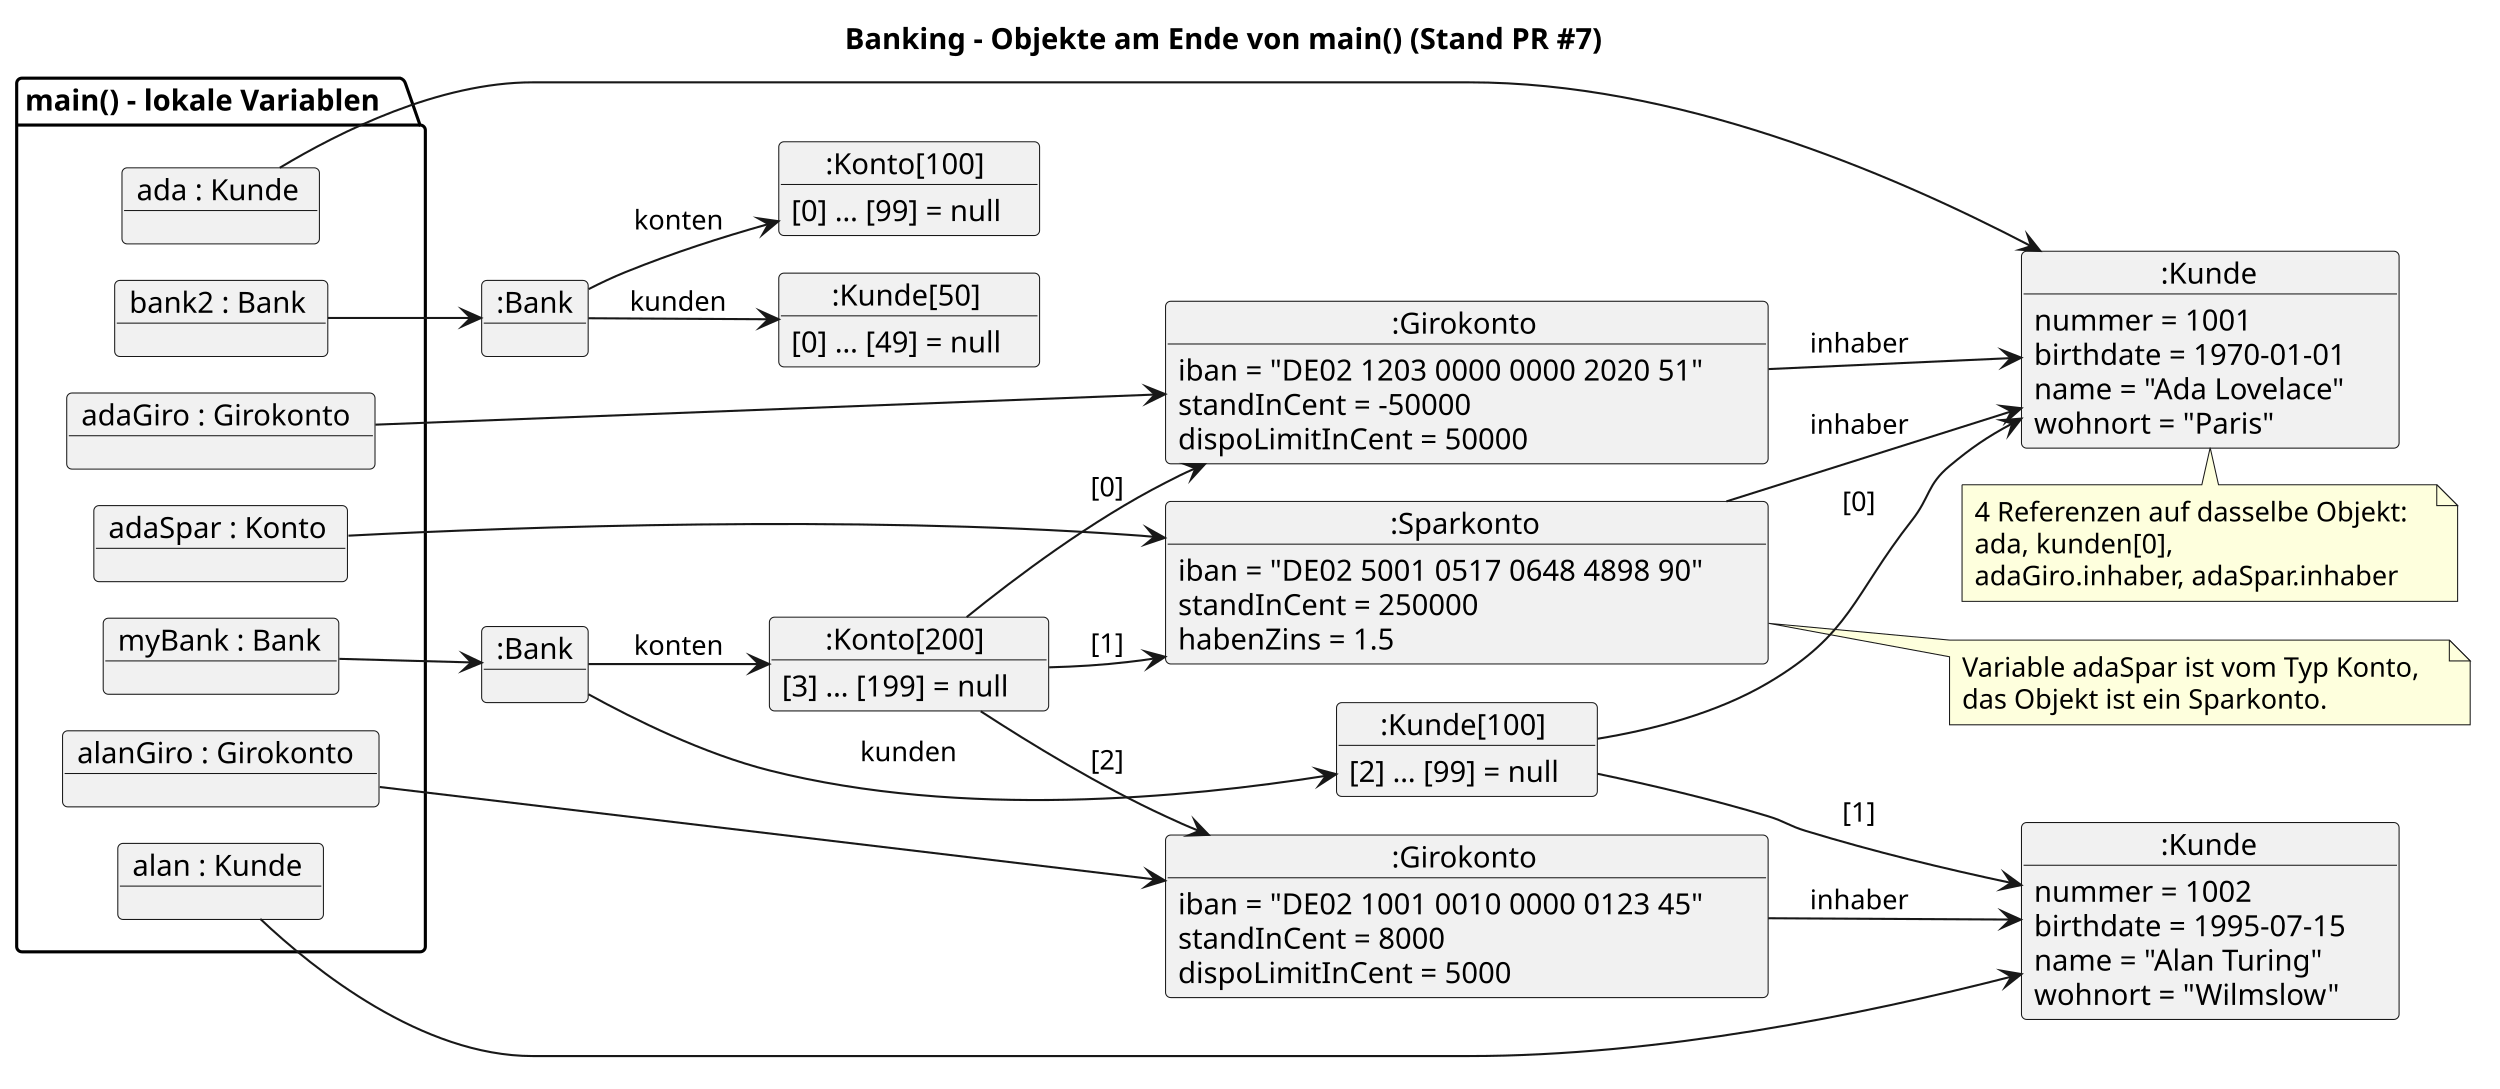
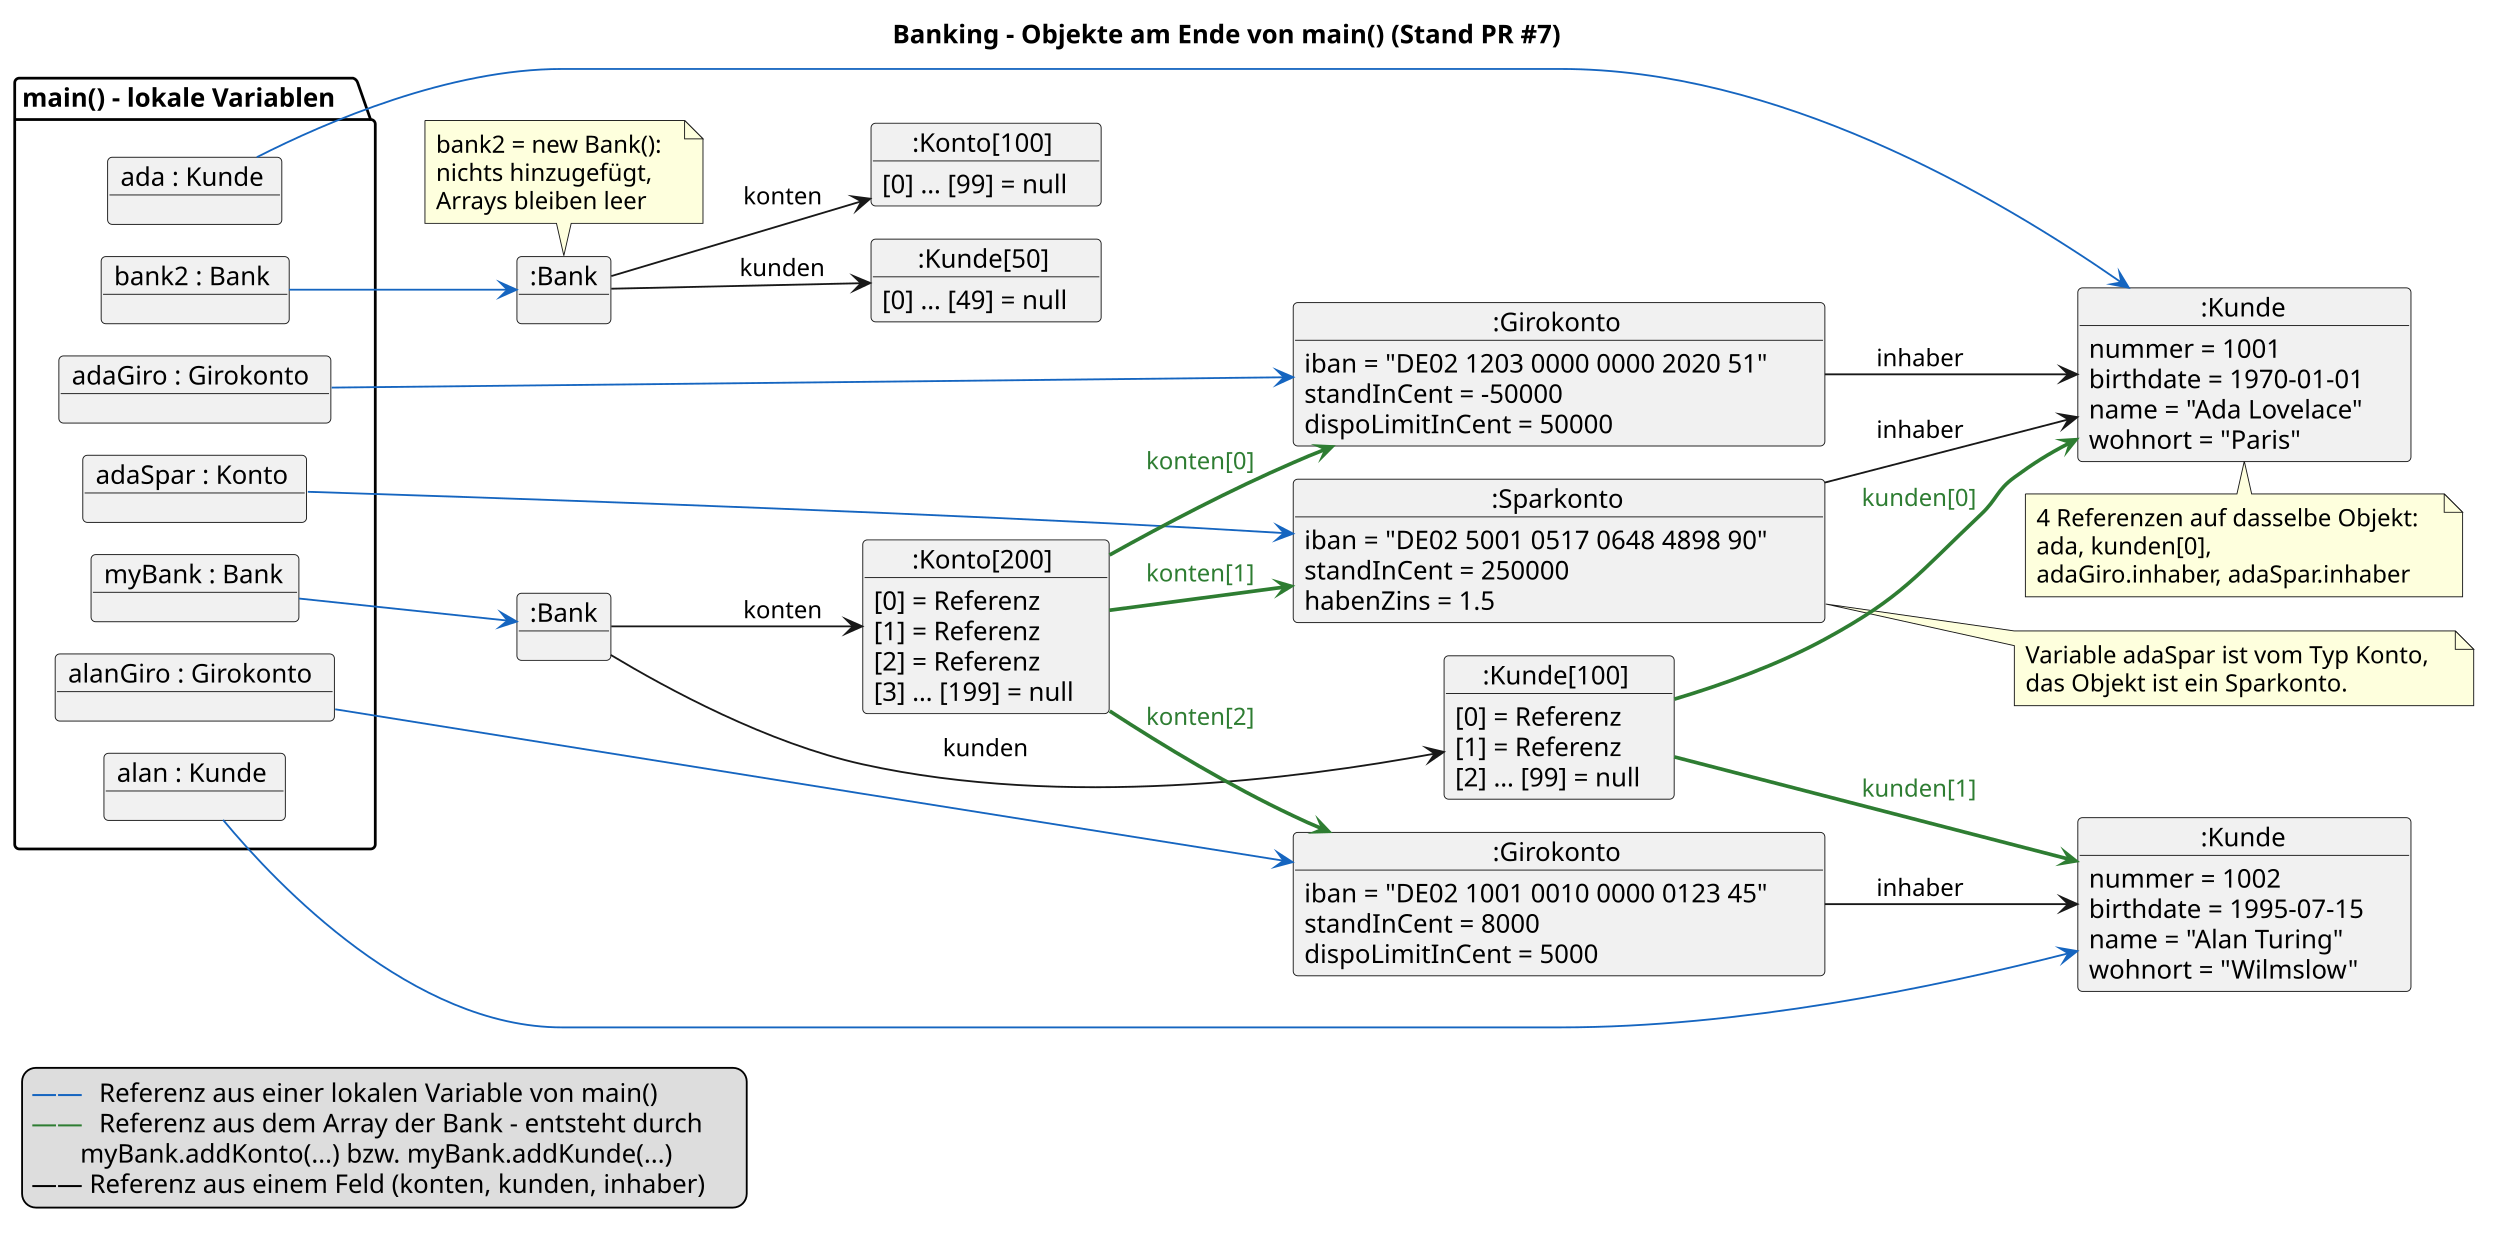
- <svg xmlns="http://www.w3.org/2000/svg" version="1.1" data-diagram-type="CLASS" style="width:1199px;height:522px;background:#FFFFFF;" width="1199px" height="522px" viewBox="0 0 1199 522" zoomAndPan="magnify" preserveAspectRatio="none" contentStyleType="text/css">
+ <svg xmlns="http://www.w3.org/2000/svg" version="1.1" data-diagram-type="CLASS" style="width:1359px;height:675px;background:#FFFFFF;" width="1359px" height="675px" viewBox="0 0 1359 675" zoomAndPan="magnify" preserveAspectRatio="none" contentStyleType="text/css">
  <defs />
  <g font-family="sans-serif" lengthAdjust="spacing">
    <g class="title" data-source-line="1">
-       <text x="405.158" y="23.535" fill="#000" font-size="14" textLength="381.685" font-weight="700">Banking - Objekte am Ende von main() (Stand PR #7)</text>
+       <text x="485.158" y="23.535" fill="#000" font-size="14" textLength="381.685" font-weight="700">Banking - Objekte am Ende von main() (Stand PR #7)</text>
    </g>
    <g class="cluster" data-qualified-name="main.. - lokale Variablen" id="ent0001" data-source-line="6">
-       <path d="M10.5,37.488 L191.941,37.488 A3.75,3.75 0 0 1 194.441,39.988 L201.441,59.977 L201.5,59.977 A2.5,2.5 0 0 1 204,62.477 L204,453.988 A2.5,2.5 0 0 1 201.5,456.488 L10.5,456.488 A2.5,2.5 0 0 1 8,453.988 L8,39.988 A2.5,2.5 0 0 1 10.5,37.488" style="stroke:#000;stroke-width:1.5;" fill="none" />
-       <line x1="8" y1="59.977" x2="201.441" y2="59.977" style="stroke:#000;stroke-width:1.5;" />
-       <text x="12" y="53.023" fill="#000" font-size="14" textLength="180.441" font-weight="700">main() - lokale Variablen</text>
+       <path d="M10.5,42.488 L191.941,42.488 A3.75,3.75 0 0 1 194.441,44.988 L201.441,64.977 L201.5,64.977 A2.5,2.5 0 0 1 204,67.477 L204,458.988 A2.5,2.5 0 0 1 201.5,461.488 L10.5,461.488 A2.5,2.5 0 0 1 8,458.988 L8,44.988 A2.5,2.5 0 0 1 10.5,42.488" style="stroke:#000;stroke-width:1.5;" fill="none" />
+       <line x1="8" y1="64.977" x2="201.441" y2="64.977" style="stroke:#000;stroke-width:1.5;" />
+       <text x="12" y="58.023" fill="#000" font-size="14" textLength="180.441" font-weight="700">main() - lokale Variablen</text>
    </g>
    <g class="entity" data-qualified-name="b1" id="ent0009" data-source-line="16">
-       <rect x="231" y="300.488" width="51.085" height="36.488" fill="#F1F1F1" style="stroke:#181818;stroke-width:0.5;" rx="2.5" ry="2.5" />
-       <text x="238" y="316.023" fill="#000" font-size="14" textLength="37.085">:Bank</text>
-       <line x1="232" y1="320.977" x2="281.085" y2="320.977" style="stroke:#181818;stroke-width:0.5;" />
+       <rect x="281" y="322.488" width="51.085" height="36.488" fill="#F1F1F1" style="stroke:#181818;stroke-width:0.5;" rx="2.5" ry="2.5" />
+       <text x="288" y="338.023" fill="#000" font-size="14" textLength="37.085">:Bank</text>
+       <line x1="282" y1="342.977" x2="331.085" y2="342.977" style="stroke:#181818;stroke-width:0.5;" />
    </g>
    <g class="entity" data-qualified-name="b1konten" id="ent0010" data-source-line="17">
-       <rect x="369" y="295.988" width="133.939" height="44.977" fill="#F1F1F1" style="stroke:#181818;stroke-width:0.5;" rx="2.5" ry="2.5" />
-       <text x="395.792" y="311.523" fill="#000" font-size="14" textLength="80.356">:Konto[200]</text>
-       <line x1="370" y1="316.477" x2="501.939" y2="316.477" style="stroke:#181818;stroke-width:0.5;" />
-       <text x="375" y="334.012" fill="#000" font-size="14" textLength="121.939">[3] … [199] = null</text>
-     </g>
-     <g class="entity" data-qualified-name="b1kunden" id="ent0011" data-source-line="20">
-       <rect x="641" y="336.988" width="125.087" height="44.977" fill="#F1F1F1" style="stroke:#181818;stroke-width:0.5;" rx="2.5" ry="2.5" />
-       <text x="661.933" y="352.523" fill="#000" font-size="14" textLength="83.221">:Kunde[100]</text>
-       <line x1="642" y1="357.477" x2="765.087" y2="357.477" style="stroke:#181818;stroke-width:0.5;" />
-       <text x="647" y="375.012" fill="#000" font-size="14" textLength="113.087">[2] … [99] = null</text>
-     </g>
-     <g class="entity" data-qualified-name="b2" id="ent0012" data-source-line="24">
-       <rect x="231" y="134.488" width="51.085" height="36.488" fill="#F1F1F1" style="stroke:#181818;stroke-width:0.5;" rx="2.5" ry="2.5" />
-       <text x="238" y="150.023" fill="#000" font-size="14" textLength="37.085">:Bank</text>
-       <line x1="232" y1="154.977" x2="281.085" y2="154.977" style="stroke:#181818;stroke-width:0.5;" />
-     </g>
-     <g class="entity" data-qualified-name="b2konten" id="ent0013" data-source-line="25">
-       <rect x="373.5" y="67.988" width="125.087" height="44.977" fill="#F1F1F1" style="stroke:#181818;stroke-width:0.5;" rx="2.5" ry="2.5" />
-       <text x="395.865" y="83.523" fill="#000" font-size="14" textLength="80.356">:Konto[100]</text>
-       <line x1="374.5" y1="88.477" x2="497.587" y2="88.477" style="stroke:#181818;stroke-width:0.5;" />
-       <text x="379.5" y="106.012" fill="#000" font-size="14" textLength="113.087">[0] … [99] = null</text>
-     </g>
-     <g class="entity" data-qualified-name="b2kunden" id="ent0014" data-source-line="28">
-       <rect x="373.5" y="130.988" width="125.087" height="44.977" fill="#F1F1F1" style="stroke:#181818;stroke-width:0.5;" rx="2.5" ry="2.5" />
-       <text x="398.859" y="146.523" fill="#000" font-size="14" textLength="74.368">:Kunde[50]</text>
-       <line x1="374.5" y1="151.477" x2="497.587" y2="151.477" style="stroke:#181818;stroke-width:0.5;" />
-       <text x="379.5" y="169.012" fill="#000" font-size="14" textLength="113.087">[0] … [49] = null</text>
-     </g>
-     <g class="entity" data-qualified-name="k1" id="ent0015" data-source-line="32">
-       <rect x="969.5" y="120.488" width="181.101" height="94.441" fill="#F1F1F1" style="stroke:#181818;stroke-width:0.5;" rx="2.5" ry="2.5" />
-       <text x="1036.271" y="136.023" fill="#000" font-size="14" textLength="47.558">:Kunde</text>
-       <line x1="970.5" y1="140.977" x2="1149.601" y2="140.977" style="stroke:#181818;stroke-width:0.5;" />
-       <text x="975.5" y="158.512" fill="#000" font-size="14" textLength="112.444">nummer = 1001</text>
-       <text x="975.5" y="175" fill="#000" font-size="14" textLength="169.101">birthdate = 1970-01-01</text>
-       <text x="975.5" y="191.488" fill="#000" font-size="14" textLength="156.229">name = "Ada Lovelace"</text>
-       <text x="975.5" y="207.977" fill="#000" font-size="14" textLength="119.157">wohnort = "Paris"</text>
-     </g>
-     <g class="entity" data-qualified-name="k2" id="ent0016" data-source-line="38">
-       <rect x="969.5" y="394.488" width="181.101" height="94.441" fill="#F1F1F1" style="stroke:#181818;stroke-width:0.5;" rx="2.5" ry="2.5" />
-       <text x="1036.271" y="410.023" fill="#000" font-size="14" textLength="47.558">:Kunde</text>
-       <line x1="970.5" y1="414.977" x2="1149.601" y2="414.977" style="stroke:#181818;stroke-width:0.5;" />
-       <text x="975.5" y="432.512" fill="#000" font-size="14" textLength="112.444">nummer = 1002</text>
-       <text x="975.5" y="449" fill="#000" font-size="14" textLength="169.101">birthdate = 1995-07-15</text>
-       <text x="975.5" y="465.488" fill="#000" font-size="14" textLength="147.027">name = "Alan Turing"</text>
-       <text x="975.5" y="481.977" fill="#000" font-size="14" textLength="150.486">wohnort = "Wilmslow"</text>
-     </g>
-     <g class="entity" data-qualified-name="g1" id="ent0017" data-source-line="45">
-       <rect x="559" y="144.488" width="288.999" height="77.953" fill="#F1F1F1" style="stroke:#181818;stroke-width:0.5;" rx="2.5" ry="2.5" />
-       <text x="667.385" y="160.023" fill="#000" font-size="14" textLength="72.229">:Girokonto</text>
-       <line x1="560" y1="164.977" x2="846.999" y2="164.977" style="stroke:#181818;stroke-width:0.5;" />
-       <text x="565" y="182.512" fill="#000" font-size="14" textLength="276.999">iban = "DE02 1203 0000 0000 2020 51"</text>
-       <text x="565" y="199" fill="#000" font-size="14" textLength="154.089">standInCent = -50000</text>
-       <text x="565" y="215.488" fill="#000" font-size="14" textLength="179.655">dispoLimitInCent = 50000</text>
-     </g>
-     <g class="entity" data-qualified-name="s1" id="ent0018" data-source-line="50">
-       <rect x="559" y="240.488" width="288.999" height="77.953" fill="#F1F1F1" style="stroke:#181818;stroke-width:0.5;" rx="2.5" ry="2.5" />
-       <text x="666.726" y="256.023" fill="#000" font-size="14" textLength="73.548">:Sparkonto</text>
-       <line x1="560" y1="260.977" x2="846.999" y2="260.977" style="stroke:#181818;stroke-width:0.5;" />
-       <text x="565" y="278.512" fill="#000" font-size="14" textLength="276.999">iban = "DE02 5001 0517 0648 4898 90"</text>
-       <text x="565" y="295" fill="#000" font-size="14" textLength="154.841">standInCent = 250000</text>
-       <text x="565" y="311.488" fill="#000" font-size="14" textLength="112.178">habenZins = 1.5</text>
-     </g>
-     <g class="entity" data-qualified-name="g2" id="ent0019" data-source-line="55">
-       <rect x="559" y="400.488" width="288.999" height="77.953" fill="#F1F1F1" style="stroke:#181818;stroke-width:0.5;" rx="2.5" ry="2.5" />
-       <text x="667.385" y="416.023" fill="#000" font-size="14" textLength="72.229">:Girokonto</text>
-       <line x1="560" y1="420.977" x2="846.999" y2="420.977" style="stroke:#181818;stroke-width:0.5;" />
-       <text x="565" y="438.512" fill="#000" font-size="14" textLength="276.999">iban = "DE02 1001 0010 0000 0123 45"</text>
-       <text x="565" y="455" fill="#000" font-size="14" textLength="137.136">standInCent = 8000</text>
-       <text x="565" y="471.488" fill="#000" font-size="14" textLength="170.803">dispoLimitInCent = 5000</text>
-     </g>
-     <g class="entity" data-qualified-name="GMN39" id="ent0040" data-source-line="85">
-       <path d="M941,232.488 L941,288.42 A0,0 0 0 0 941,288.42 L1178.671,288.42 A0,0 0 0 0 1178.671,288.42 L1178.671,242.488 L1168.671,232.488 L1064,232.488 L1060,214.723 L1056,232.488 L941,232.488 A0,0 0 0 0 941,232.488" style="stroke:#181818;stroke-width:0.5;" fill="#FEFFDD" />
-       <path d="M1168.671,232.488 L1168.671,242.488 L1178.671,242.488 L1168.671,232.488" style="stroke:#181818;stroke-width:0.5;" fill="#FEFFDD" />
-       <text x="947" y="250.057" fill="#000" font-size="13" textLength="216.671">4 Referenzen auf dasselbe Objekt:</text>
-       <text x="947" y="265.367" fill="#000" font-size="13" textLength="98.782">ada, kunden[0],</text>
-       <text x="947" y="280.678" fill="#000" font-size="13" textLength="211.307">adaGiro.inhaber, adaSpar.inhaber</text>
-     </g>
-     <g class="entity" data-qualified-name="GMN42" id="ent0043" data-source-line="91">
-       <path d="M935,306.988 L935,306.988 L848.178,298.943 L935,314.988 L935,347.609 A0,0 0 0 0 935,347.609 L1184.7,347.609 A0,0 0 0 0 1184.7,347.609 L1184.7,316.988 L1174.7,306.988 L935,306.988 A0,0 0 0 0 935,306.988" style="stroke:#181818;stroke-width:0.5;" fill="#FEFFDD" />
-       <path d="M1174.7,306.988 L1174.7,316.988 L1184.7,316.988 L1174.7,306.988" style="stroke:#181818;stroke-width:0.5;" fill="#FEFFDD" />
-       <text x="941" y="324.557" fill="#000" font-size="13" textLength="228.7">Variable adaSpar ist vom Typ Konto,</text>
-       <text x="941" y="339.867" fill="#000" font-size="13" textLength="182.99">das Objekt ist ein Sparkonto.</text>
+       <rect x="469" y="293.488" width="133.939" height="94.441" fill="#F1F1F1" style="stroke:#181818;stroke-width:0.5;" rx="2.5" ry="2.5" />
+       <text x="495.792" y="309.023" fill="#000" font-size="14" textLength="80.356">:Konto[200]</text>
+       <line x1="470" y1="313.977" x2="601.939" y2="313.977" style="stroke:#181818;stroke-width:0.5;" />
+       <text x="475" y="331.512" fill="#000" font-size="14" textLength="97.788">[0] = Referenz</text>
+       <text x="475" y="348" fill="#000" font-size="14" textLength="97.788">[1] = Referenz</text>
+       <text x="475" y="364.488" fill="#000" font-size="14" textLength="97.788">[2] = Referenz</text>
+       <text x="475" y="380.977" fill="#000" font-size="14" textLength="121.939">[3] … [199] = null</text>
+     </g>
+     <g class="entity" data-qualified-name="b1kunden" id="ent0011" data-source-line="23">
+       <rect x="785" y="356.488" width="125.087" height="77.953" fill="#F1F1F1" style="stroke:#181818;stroke-width:0.5;" rx="2.5" ry="2.5" />
+       <text x="805.933" y="372.023" fill="#000" font-size="14" textLength="83.221">:Kunde[100]</text>
+       <line x1="786" y1="376.977" x2="909.087" y2="376.977" style="stroke:#181818;stroke-width:0.5;" />
+       <text x="791" y="394.512" fill="#000" font-size="14" textLength="97.788">[0] = Referenz</text>
+       <text x="791" y="411" fill="#000" font-size="14" textLength="97.788">[1] = Referenz</text>
+       <text x="791" y="427.488" fill="#000" font-size="14" textLength="113.087">[2] … [99] = null</text>
+     </g>
+     <g class="entity" data-qualified-name="b2" id="ent0012" data-source-line="29">
+       <rect x="281" y="139.488" width="51.085" height="36.488" fill="#F1F1F1" style="stroke:#181818;stroke-width:0.5;" rx="2.5" ry="2.5" />
+       <text x="288" y="155.023" fill="#000" font-size="14" textLength="37.085">:Bank</text>
+       <line x1="282" y1="159.977" x2="331.085" y2="159.977" style="stroke:#181818;stroke-width:0.5;" />
+     </g>
+     <g class="entity" data-qualified-name="b2konten" id="ent0013" data-source-line="30">
+       <rect x="473.5" y="66.988" width="125.087" height="44.977" fill="#F1F1F1" style="stroke:#181818;stroke-width:0.5;" rx="2.5" ry="2.5" />
+       <text x="495.865" y="82.523" fill="#000" font-size="14" textLength="80.356">:Konto[100]</text>
+       <line x1="474.5" y1="87.477" x2="597.587" y2="87.477" style="stroke:#181818;stroke-width:0.5;" />
+       <text x="479.5" y="105.012" fill="#000" font-size="14" textLength="113.087">[0] … [99] = null</text>
+     </g>
+     <g class="entity" data-qualified-name="b2kunden" id="ent0014" data-source-line="33">
+       <rect x="473.5" y="129.988" width="125.087" height="44.977" fill="#F1F1F1" style="stroke:#181818;stroke-width:0.5;" rx="2.5" ry="2.5" />
+       <text x="498.859" y="145.523" fill="#000" font-size="14" textLength="74.368">:Kunde[50]</text>
+       <line x1="474.5" y1="150.477" x2="597.587" y2="150.477" style="stroke:#181818;stroke-width:0.5;" />
+       <text x="479.5" y="168.012" fill="#000" font-size="14" textLength="113.087">[0] … [49] = null</text>
+     </g>
+     <g class="entity" data-qualified-name="k1" id="ent0015" data-source-line="37">
+       <rect x="1129.5" y="156.488" width="181.101" height="94.441" fill="#F1F1F1" style="stroke:#181818;stroke-width:0.5;" rx="2.5" ry="2.5" />
+       <text x="1196.271" y="172.023" fill="#000" font-size="14" textLength="47.558">:Kunde</text>
+       <line x1="1130.5" y1="176.977" x2="1309.601" y2="176.977" style="stroke:#181818;stroke-width:0.5;" />
+       <text x="1135.5" y="194.512" fill="#000" font-size="14" textLength="112.444">nummer = 1001</text>
+       <text x="1135.5" y="211" fill="#000" font-size="14" textLength="169.101">birthdate = 1970-01-01</text>
+       <text x="1135.5" y="227.488" fill="#000" font-size="14" textLength="156.229">name = "Ada Lovelace"</text>
+       <text x="1135.5" y="243.977" fill="#000" font-size="14" textLength="119.157">wohnort = "Paris"</text>
+     </g>
+     <g class="entity" data-qualified-name="k2" id="ent0016" data-source-line="43">
+       <rect x="1129.5" y="444.488" width="181.101" height="94.441" fill="#F1F1F1" style="stroke:#181818;stroke-width:0.5;" rx="2.5" ry="2.5" />
+       <text x="1196.271" y="460.023" fill="#000" font-size="14" textLength="47.558">:Kunde</text>
+       <line x1="1130.5" y1="464.977" x2="1309.601" y2="464.977" style="stroke:#181818;stroke-width:0.5;" />
+       <text x="1135.5" y="482.512" fill="#000" font-size="14" textLength="112.444">nummer = 1002</text>
+       <text x="1135.5" y="499" fill="#000" font-size="14" textLength="169.101">birthdate = 1995-07-15</text>
+       <text x="1135.5" y="515.488" fill="#000" font-size="14" textLength="147.027">name = "Alan Turing"</text>
+       <text x="1135.5" y="531.977" fill="#000" font-size="14" textLength="150.486">wohnort = "Wilmslow"</text>
+     </g>
+     <g class="entity" data-qualified-name="g1" id="ent0017" data-source-line="50">
+       <rect x="703" y="164.488" width="288.999" height="77.953" fill="#F1F1F1" style="stroke:#181818;stroke-width:0.5;" rx="2.5" ry="2.5" />
+       <text x="811.385" y="180.023" fill="#000" font-size="14" textLength="72.229">:Girokonto</text>
+       <line x1="704" y1="184.977" x2="990.999" y2="184.977" style="stroke:#181818;stroke-width:0.5;" />
+       <text x="709" y="202.512" fill="#000" font-size="14" textLength="276.999">iban = "DE02 1203 0000 0000 2020 51"</text>
+       <text x="709" y="219" fill="#000" font-size="14" textLength="154.089">standInCent = -50000</text>
+       <text x="709" y="235.488" fill="#000" font-size="14" textLength="179.655">dispoLimitInCent = 50000</text>
+     </g>
+     <g class="entity" data-qualified-name="s1" id="ent0018" data-source-line="55">
+       <rect x="703" y="260.488" width="288.999" height="77.953" fill="#F1F1F1" style="stroke:#181818;stroke-width:0.5;" rx="2.5" ry="2.5" />
+       <text x="810.726" y="276.023" fill="#000" font-size="14" textLength="73.548">:Sparkonto</text>
+       <line x1="704" y1="280.977" x2="990.999" y2="280.977" style="stroke:#181818;stroke-width:0.5;" />
+       <text x="709" y="298.512" fill="#000" font-size="14" textLength="276.999">iban = "DE02 5001 0517 0648 4898 90"</text>
+       <text x="709" y="315" fill="#000" font-size="14" textLength="154.841">standInCent = 250000</text>
+       <text x="709" y="331.488" fill="#000" font-size="14" textLength="112.178">habenZins = 1.5</text>
+     </g>
+     <g class="entity" data-qualified-name="g2" id="ent0019" data-source-line="60">
+       <rect x="703" y="452.488" width="288.999" height="77.953" fill="#F1F1F1" style="stroke:#181818;stroke-width:0.5;" rx="2.5" ry="2.5" />
+       <text x="811.385" y="468.023" fill="#000" font-size="14" textLength="72.229">:Girokonto</text>
+       <line x1="704" y1="472.977" x2="990.999" y2="472.977" style="stroke:#181818;stroke-width:0.5;" />
+       <text x="709" y="490.512" fill="#000" font-size="14" textLength="276.999">iban = "DE02 1001 0010 0000 0123 45"</text>
+       <text x="709" y="507" fill="#000" font-size="14" textLength="137.136">standInCent = 8000</text>
+       <text x="709" y="523.488" fill="#000" font-size="14" textLength="170.803">dispoLimitInCent = 5000</text>
+     </g>
+     <g class="entity" data-qualified-name="GMN39" id="ent0040" data-source-line="90">
+       <path d="M1101,268.488 L1101,324.42 A0,0 0 0 0 1101,324.42 L1338.671,324.42 A0,0 0 0 0 1338.671,324.42 L1338.671,278.488 L1328.671,268.488 L1224,268.488 L1220,250.723 L1216,268.488 L1101,268.488 A0,0 0 0 0 1101,268.488" style="stroke:#181818;stroke-width:0.5;" fill="#FEFFDD" />
+       <path d="M1328.671,268.488 L1328.671,278.488 L1338.671,278.488 L1328.671,268.488" style="stroke:#181818;stroke-width:0.5;" fill="#FEFFDD" />
+       <text x="1107" y="286.057" fill="#000" font-size="13" textLength="216.671">4 Referenzen auf dasselbe Objekt:</text>
+       <text x="1107" y="301.367" fill="#000" font-size="13" textLength="98.782">ada, kunden[0],</text>
+       <text x="1107" y="316.678" fill="#000" font-size="13" textLength="211.307">adaGiro.inhaber, adaSpar.inhaber</text>
+     </g>
+     <g class="entity" data-qualified-name="GMN42" id="ent0043" data-source-line="96">
+       <path d="M231,65.488 L231,121.42 A0,0 0 0 0 231,121.42 L302.5,121.42 L306.5,138.988 L310.5,121.42 L382.14,121.42 A0,0 0 0 0 382.14,121.42 L382.14,75.488 L372.14,65.488 L231,65.488 A0,0 0 0 0 231,65.488" style="stroke:#181818;stroke-width:0.5;" fill="#FEFFDD" />
+       <path d="M372.14,65.488 L372.14,75.488 L382.14,75.488 L372.14,65.488" style="stroke:#181818;stroke-width:0.5;" fill="#FEFFDD" />
+       <text x="237" y="83.057" fill="#000" font-size="13" textLength="130.14">bank2 = new Bank():</text>
+       <text x="237" y="98.367" fill="#000" font-size="13" textLength="122.846">nichts hinzugefügt,</text>
+       <text x="237" y="113.678" fill="#000" font-size="13" textLength="118.428">Arrays bleiben leer</text>
+     </g>
+     <g class="entity" data-qualified-name="GMN45" id="ent0046" data-source-line="102">
+       <path d="M1095,342.988 L1095,342.988 L992.407,328.334 L1095,350.988 L1095,383.609 A0,0 0 0 0 1095,383.609 L1344.7,383.609 A0,0 0 0 0 1344.7,383.609 L1344.7,352.988 L1334.7,342.988 L1095,342.988 A0,0 0 0 0 1095,342.988" style="stroke:#181818;stroke-width:0.5;" fill="#FEFFDD" />
+       <path d="M1334.7,342.988 L1334.7,352.988 L1344.7,352.988 L1334.7,342.988" style="stroke:#181818;stroke-width:0.5;" fill="#FEFFDD" />
+       <text x="1101" y="360.557" fill="#000" font-size="13" textLength="228.7">Variable adaSpar ist vom Typ Konto,</text>
+       <text x="1101" y="375.867" fill="#000" font-size="13" textLength="182.99">das Objekt ist ein Sparkonto.</text>
    </g>
    <g class="entity" data-qualified-name="main.. - lokale Variablen.v_myBank" id="ent0002" data-source-line="7">
-       <rect x="49.5" y="296.488" width="112.984" height="36.488" fill="#F1F1F1" style="stroke:#181818;stroke-width:0.5;" rx="2.5" ry="2.5" />
-       <text x="56.5" y="312.023" fill="#000" font-size="14" textLength="98.984">myBank : Bank</text>
-       <line x1="50.5" y1="316.977" x2="161.484" y2="316.977" style="stroke:#181818;stroke-width:0.5;" />
+       <rect x="49.5" y="301.488" width="112.984" height="36.488" fill="#F1F1F1" style="stroke:#181818;stroke-width:0.5;" rx="2.5" ry="2.5" />
+       <text x="56.5" y="317.023" fill="#000" font-size="14" textLength="98.984">myBank : Bank</text>
+       <line x1="50.5" y1="321.977" x2="161.484" y2="321.977" style="stroke:#181818;stroke-width:0.5;" />
    </g>
    <g class="entity" data-qualified-name="main.. - lokale Variablen.v_bank2" id="ent0003" data-source-line="8">
-       <rect x="55" y="134.488" width="102.211" height="36.488" fill="#F1F1F1" style="stroke:#181818;stroke-width:0.5;" rx="2.5" ry="2.5" />
-       <text x="62" y="150.023" fill="#000" font-size="14" textLength="88.211">bank2 : Bank</text>
-       <line x1="56" y1="154.977" x2="156.211" y2="154.977" style="stroke:#181818;stroke-width:0.5;" />
+       <rect x="55" y="139.488" width="102.211" height="36.488" fill="#F1F1F1" style="stroke:#181818;stroke-width:0.5;" rx="2.5" ry="2.5" />
+       <text x="62" y="155.023" fill="#000" font-size="14" textLength="88.211">bank2 : Bank</text>
+       <line x1="56" y1="159.977" x2="156.211" y2="159.977" style="stroke:#181818;stroke-width:0.5;" />
    </g>
    <g class="entity" data-qualified-name="main.. - lokale Variablen.v_ada" id="ent0004" data-source-line="9">
-       <rect x="58.5" y="80.488" width="94.691" height="36.488" fill="#F1F1F1" style="stroke:#181818;stroke-width:0.5;" rx="2.5" ry="2.5" />
-       <text x="65.5" y="96.023" fill="#000" font-size="14" textLength="80.691">ada : Kunde</text>
-       <line x1="59.5" y1="100.977" x2="152.191" y2="100.977" style="stroke:#181818;stroke-width:0.5;" />
+       <rect x="58.5" y="85.488" width="94.691" height="36.488" fill="#F1F1F1" style="stroke:#181818;stroke-width:0.5;" rx="2.5" ry="2.5" />
+       <text x="65.5" y="101.023" fill="#000" font-size="14" textLength="80.691">ada : Kunde</text>
+       <line x1="59.5" y1="105.977" x2="152.191" y2="105.977" style="stroke:#181818;stroke-width:0.5;" />
    </g>
    <g class="entity" data-qualified-name="main.. - lokale Variablen.v_alan" id="ent0005" data-source-line="10">
-       <rect x="56.5" y="404.488" width="98.615" height="36.488" fill="#F1F1F1" style="stroke:#181818;stroke-width:0.5;" rx="2.5" ry="2.5" />
-       <text x="63.5" y="420.023" fill="#000" font-size="14" textLength="84.615">alan : Kunde</text>
-       <line x1="57.5" y1="424.977" x2="154.115" y2="424.977" style="stroke:#181818;stroke-width:0.5;" />
+       <rect x="56.5" y="409.488" width="98.615" height="36.488" fill="#F1F1F1" style="stroke:#181818;stroke-width:0.5;" rx="2.5" ry="2.5" />
+       <text x="63.5" y="425.023" fill="#000" font-size="14" textLength="84.615">alan : Kunde</text>
+       <line x1="57.5" y1="429.977" x2="154.115" y2="429.977" style="stroke:#181818;stroke-width:0.5;" />
    </g>
    <g class="entity" data-qualified-name="main.. - lokale Variablen.v_adaGiro" id="ent0006" data-source-line="11">
-       <rect x="32" y="188.488" width="147.854" height="36.488" fill="#F1F1F1" style="stroke:#181818;stroke-width:0.5;" rx="2.5" ry="2.5" />
-       <text x="39" y="204.023" fill="#000" font-size="14" textLength="133.854">adaGiro : Girokonto</text>
-       <line x1="33" y1="208.977" x2="178.854" y2="208.977" style="stroke:#181818;stroke-width:0.5;" />
+       <rect x="32" y="193.488" width="147.854" height="36.488" fill="#F1F1F1" style="stroke:#181818;stroke-width:0.5;" rx="2.5" ry="2.5" />
+       <text x="39" y="209.023" fill="#000" font-size="14" textLength="133.854">adaGiro : Girokonto</text>
+       <line x1="33" y1="213.977" x2="178.854" y2="213.977" style="stroke:#181818;stroke-width:0.5;" />
    </g>
    <g class="entity" data-qualified-name="main.. - lokale Variablen.v_adaSpar" id="ent0007" data-source-line="12">
-       <rect x="45" y="242.488" width="121.639" height="36.488" fill="#F1F1F1" style="stroke:#181818;stroke-width:0.5;" rx="2.5" ry="2.5" />
-       <text x="52" y="258.023" fill="#000" font-size="14" textLength="107.639">adaSpar : Konto</text>
-       <line x1="46" y1="262.977" x2="165.639" y2="262.977" style="stroke:#181818;stroke-width:0.5;" />
+       <rect x="45" y="247.488" width="121.639" height="36.488" fill="#F1F1F1" style="stroke:#181818;stroke-width:0.5;" rx="2.5" ry="2.5" />
+       <text x="52" y="263.023" fill="#000" font-size="14" textLength="107.639">adaSpar : Konto</text>
+       <line x1="46" y1="267.977" x2="165.639" y2="267.977" style="stroke:#181818;stroke-width:0.5;" />
    </g>
    <g class="entity" data-qualified-name="main.. - lokale Variablen.v_alanGiro" id="ent0008" data-source-line="13">
-       <rect x="30" y="350.488" width="151.778" height="36.488" fill="#F1F1F1" style="stroke:#181818;stroke-width:0.5;" rx="2.5" ry="2.5" />
-       <text x="37" y="366.023" fill="#000" font-size="14" textLength="137.778">alanGiro : Girokonto</text>
-       <line x1="31" y1="370.977" x2="180.778" y2="370.977" style="stroke:#181818;stroke-width:0.5;" />
+       <rect x="30" y="355.488" width="151.778" height="36.488" fill="#F1F1F1" style="stroke:#181818;stroke-width:0.5;" rx="2.5" ry="2.5" />
+       <text x="37" y="371.023" fill="#000" font-size="14" textLength="137.778">alanGiro : Girokonto</text>
+       <line x1="31" y1="375.977" x2="180.778" y2="375.977" style="stroke:#181818;stroke-width:0.5;" />
    </g>
    <g class="link" data-entity-1="ent0002" data-entity-2="ent0009" id="lnk20" data-link-type="dependency">
-       <polygon points="230.985,317.828,222.096,313.587,225.987,317.693,221.88,321.584,230.985,317.828" fill="#181818" style="stroke:#181818;stroke-width:1;stroke-linejoin:miter;stroke-miterlimit:10;" />
-       <path d="M162.718,315.989 C186.256,316.623 207.45,317.194 225.987,317.693" style="stroke:#181818;stroke-width:1;" fill="none" />
+       <polygon points="280.886,337.884,272.357,332.96,275.914,337.358,271.516,340.915,280.886,337.884" fill="#1565C0" style="stroke:#1565C0;stroke-width:1;stroke-linejoin:miter;stroke-miterlimit:10;" />
+       <path d="M162.557,325.366 C201.439,329.479 246.525,334.249 275.914,337.358" style="stroke:#1565C0;stroke-width:1;" fill="none" />
    </g>
    <g class="link" data-entity-1="ent0003" data-entity-2="ent0012" id="lnk21" data-link-type="dependency">
-       <polygon points="230.697,152.488,221.697,148.488,225.697,152.488,221.697,156.488,230.697,152.488" fill="#181818" style="stroke:#181818;stroke-width:1;stroke-linejoin:miter;stroke-miterlimit:10;" />
-       <path d="M157.275,152.488 C182.013,152.488 205.729,152.488 225.697,152.488" style="stroke:#181818;stroke-width:1;" fill="none" />
+       <polygon points="280.811,157.488,271.811,153.488,275.811,157.488,271.811,161.488,280.811,157.488" fill="#1565C0" style="stroke:#1565C0;stroke-width:1;stroke-linejoin:miter;stroke-miterlimit:10;" />
+       <path d="M157.09,157.488 C196.599,157.488 245.012,157.488 275.811,157.488" style="stroke:#1565C0;stroke-width:1;" fill="none" />
    </g>
    <g class="link" data-entity-1="ent0004" data-entity-2="ent0015" id="lnk22" data-link-type="dependency">
-       <polygon points="978.528,120.371,972.397,112.663,974.095,118.059,968.698,119.757,978.528,120.371" fill="#181818" style="stroke:#181818;stroke-width:1;stroke-linejoin:miter;stroke-miterlimit:10;" />
-       <path d="M134.184,80.466 C163.029,63.115 210.559,39.488 255.5,39.488 C255.5,39.488 255.5,39.488 704.5,39.488 C803.142,39.488 904.105,81.562 974.095,118.059" style="stroke:#181818;stroke-width:1;" fill="none" />
+       <polygon points="1157.204,156.363,1152.094,147.944,1153.098,153.511,1147.53,154.514,1157.204,156.363" fill="#1565C0" style="stroke:#1565C0;stroke-width:1;stroke-linejoin:miter;stroke-miterlimit:10;" />
+       <path d="M139.613,85.453 C178.067,65.912 244.488,37.488 305.5,37.488 C305.5,37.488 305.5,37.488 848.5,37.488 C965.503,37.488 1082.446,104.434 1153.098,153.511" style="stroke:#1565C0;stroke-width:1;" fill="none" />
    </g>
    <g class="link" data-entity-1="ent0005" data-entity-2="ent0016" id="lnk23" data-link-type="dependency">
-       <polygon points="969.493,467.178,959.783,465.528,964.648,468.415,961.761,473.28,969.493,467.178" fill="#181818" style="stroke:#181818;stroke-width:1;stroke-linejoin:miter;stroke-miterlimit:10;" />
-       <path d="M124.832,440.715 C151.003,465.42 202.48,506.488 255.5,506.488 C255.5,506.488 255.5,506.488 704.5,506.488 C795.854,506.488 893.466,486.583 964.648,468.415" style="stroke:#181818;stroke-width:1;" fill="none" />
+       <polygon points="1129.223,517.009,1119.515,515.348,1124.377,518.24,1121.485,523.102,1129.223,517.009" fill="#1565C0" style="stroke:#1565C0;stroke-width:1;stroke-linejoin:miter;stroke-miterlimit:10;" />
+       <path d="M121.264,445.703 C151.208,481.698 224.572,558.488 305.5,558.488 C305.5,558.488 305.5,558.488 848.5,558.488 C945.569,558.488 1049.846,537.175 1124.377,518.24" style="stroke:#1565C0;stroke-width:1;" fill="none" />
    </g>
    <g class="link" data-entity-1="ent0006" data-entity-2="ent0017" id="lnk24" data-link-type="dependency">
-       <polygon points="558.844,189.037,549.697,185.387,553.848,189.23,550.005,193.381,558.844,189.037" fill="#181818" style="stroke:#181818;stroke-width:1;stroke-linejoin:miter;stroke-miterlimit:10;" />
-       <path d="M180.02,203.668 C273.97,200.039 434.29,193.847 553.848,189.23" style="stroke:#181818;stroke-width:1;" fill="none" />
+       <polygon points="702.989,205.041,693.946,201.138,697.989,205.095,694.033,209.138,702.989,205.041" fill="#1565C0" style="stroke:#1565C0;stroke-width:1;stroke-linejoin:miter;stroke-miterlimit:10;" />
+       <path d="M180.269,210.696 C301.584,209.383 541.308,206.79 697.989,205.095" style="stroke:#1565C0;stroke-width:1;" fill="none" />
    </g>
    <g class="link" data-entity-1="ent0007" data-entity-2="ent0018" id="lnk25" data-link-type="dependency">
-       <polygon points="558.644,257.949,550.056,253.126,553.666,257.482,549.31,261.091,558.644,257.949" fill="#181818" style="stroke:#181818;stroke-width:1;stroke-linejoin:miter;stroke-miterlimit:10;" />
-       <path d="M167.119,256.906 C250.979,252.599 407.775,247.049 541,256.488 C546.791,256.899 547.713,256.924 553.666,257.482" style="stroke:#181818;stroke-width:1;" fill="none" />
+       <polygon points="702.967,290.09,694.226,285.552,697.976,289.787,693.741,293.537,702.967,290.09" fill="#1565C0" style="stroke:#1565C0;stroke-width:1;stroke-linejoin:miter;stroke-miterlimit:10;" />
+       <path d="M167.338,267.347 C260.733,270.327 445.928,276.643 603,284.488 C635.361,286.105 665.134,287.791 697.976,289.787" style="stroke:#1565C0;stroke-width:1;" fill="none" />
    </g>
    <g class="link" data-entity-1="ent0008" data-entity-2="ent0019" id="lnk26" data-link-type="dependency">
-       <polygon points="558.751,422.349,550.287,417.312,553.786,421.757,549.34,425.256,558.751,422.349" fill="#181818" style="stroke:#181818;stroke-width:1;stroke-linejoin:miter;stroke-miterlimit:10;" />
-       <path d="M182.119,377.445 C276.391,388.684 435.12,407.609 553.786,421.757" style="stroke:#181818;stroke-width:1;" fill="none" />
+       <polygon points="702.639,468.666,694.377,463.304,697.701,467.882,693.123,471.205,702.639,468.666" fill="#1565C0" style="stroke:#1565C0;stroke-width:1;stroke-linejoin:miter;stroke-miterlimit:10;" />
+       <path d="M182.22,385.568 C255.436,397.32 369.849,415.666 469,431.488 C546.164,443.802 627.27,456.698 697.701,467.882" style="stroke:#1565C0;stroke-width:1;" fill="none" />
    </g>
    <g class="link" data-entity-1="ent0009" data-entity-2="ent0010" id="lnk27" data-link-type="dependency">
-       <polygon points="368.866,318.488,359.866,314.488,363.866,318.488,359.866,322.488,368.866,318.488" fill="#181818" style="stroke:#181818;stroke-width:1;stroke-linejoin:miter;stroke-miterlimit:10;" />
-       <path d="M282.181,318.488 C304.566,318.488 333.597,318.488 363.866,318.488" style="stroke:#181818;stroke-width:1;" fill="none" />
-       <text x="304" y="314.057" fill="#000" font-size="13" textLength="43.824">konten</text>
+       <polygon points="468.689,340.488,459.689,336.488,463.689,340.488,459.689,344.488,468.689,340.488" fill="#181818" style="stroke:#181818;stroke-width:1;stroke-linejoin:miter;stroke-miterlimit:10;" />
+       <path d="M332.28,340.488 C364.755,340.488 417.954,340.488 463.689,340.488" style="stroke:#181818;stroke-width:1;" fill="none" />
+       <text x="404" y="336.057" fill="#000" font-size="13" textLength="43.824">konten</text>
    </g>
    <g class="link" data-entity-1="ent0009" data-entity-2="ent0011" id="lnk28" data-link-type="dependency">
-       <polygon points="640.858,371.3,631.344,368.753,635.919,372.08,632.592,376.655,640.858,371.3" fill="#181818" style="stroke:#181818;stroke-width:1;stroke-linejoin:miter;stroke-miterlimit:10;" />
-       <path d="M282.222,332.978 C304.203,345.073 337.629,361.567 369,369.488 C461.528,392.853 568.147,382.783 635.919,372.08" style="stroke:#181818;stroke-width:1;" fill="none" />
-       <text x="412.5" y="365.057" fill="#000" font-size="13" textLength="47.227">kunden</text>
+       <polygon points="784.866,408.767,775.288,406.473,779.95,409.677,776.745,414.339,784.866,408.767" fill="#181818" style="stroke:#181818;stroke-width:1;stroke-linejoin:miter;stroke-miterlimit:10;" />
+       <path d="M332.018,356.032 C362.663,374.454 417.381,404.087 469,415.488 C578.266,439.622 704.52,423.648 779.95,409.677" style="stroke:#181818;stroke-width:1;" fill="none" />
+       <text x="512.5" y="411.057" fill="#000" font-size="13" textLength="47.227">kunden</text>
    </g>
    <g class="link" data-entity-1="ent0012" data-entity-2="ent0013" id="lnk29" data-link-type="dependency">
-       <polygon points="373.341,106.098,363.592,104.698,368.53,107.459,365.769,112.396,373.341,106.098" fill="#181818" style="stroke:#181818;stroke-width:1;stroke-linejoin:miter;stroke-miterlimit:10;" />
-       <path d="M282.3,138.653 C288.018,135.744 294.143,132.847 300,130.488 C323.468,121.037 345.216,114.05 368.53,107.459" style="stroke:#181818;stroke-width:1;" fill="none" />
-       <text x="304" y="110.057" fill="#000" font-size="13" textLength="43.824">konten</text>
+       <polygon points="473.028,108.012,463.26,106.757,468.238,109.444,465.551,114.422,473.028,108.012" fill="#181818" style="stroke:#181818;stroke-width:1;stroke-linejoin:miter;stroke-miterlimit:10;" />
+       <path d="M332.28,150.082 C365.792,140.065 421.905,123.293 468.238,109.444" style="stroke:#181818;stroke-width:1;" fill="none" />
+       <text x="404" y="111.057" fill="#000" font-size="13" textLength="43.824">konten</text>
    </g>
    <g class="link" data-entity-1="ent0012" data-entity-2="ent0014" id="lnk30" data-link-type="dependency">
-       <polygon points="373.472,153.142,364.494,149.091,368.472,153.113,364.449,157.091,373.472,153.142" fill="#181818" style="stroke:#181818;stroke-width:1;stroke-linejoin:miter;stroke-miterlimit:10;" />
-       <path d="M282.181,152.627 C305.709,152.76 337.102,152.937 368.472,153.113" style="stroke:#181818;stroke-width:1;" fill="none" />
-       <text x="302" y="149.057" fill="#000" font-size="13" textLength="47.227">kunden</text>
+       <polygon points="473.028,153.85,463.943,150.049,468.03,153.96,464.118,158.047,473.028,153.85" fill="#181818" style="stroke:#181818;stroke-width:1;stroke-linejoin:miter;stroke-miterlimit:10;" />
+       <path d="M332.28,156.944 C365.792,156.207 421.696,154.978 468.03,153.96" style="stroke:#181818;stroke-width:1;" fill="none" />
+       <text x="402" y="150.057" fill="#000" font-size="13" textLength="47.227">kunden</text>
    </g>
    <g class="link" data-entity-1="ent0010" data-entity-2="ent0017" id="lnk31" data-link-type="dependency">
-       <polygon points="577.878,222.596,568.029,222.538,573.297,224.6,571.235,229.868,577.878,222.596" fill="#181818" style="stroke:#181818;stroke-width:1;stroke-linejoin:miter;stroke-miterlimit:10;" />
-       <path d="M463.6,295.966 C487.363,276.742 523.766,249.436 559,231.488 C565.086,228.388 566.835,227.426 573.297,224.6" style="stroke:#181818;stroke-width:1;" fill="none" />
-       <text x="523" y="238.057" fill="#000" font-size="13" textLength="16.675">[0]</text>
+       <polygon points="724.987,242.511,715.149,242.036,720.325,244.319,718.043,249.495,724.987,242.511" fill="#2E7D32" style="stroke:#2E7D32;stroke-width:1;stroke-linejoin:miter;stroke-miterlimit:10;" />
+       <path d="M603.164,301.687 C633.076,285.02 669.224,266.067 703,251.488 C710.115,248.417 712.834,247.225 720.325,244.319" style="stroke:#2E7D32;stroke-width:2;" fill="none" />
+       <text x="623" y="255.057" fill="#2E7D32" font-size="13" textLength="60.5">konten[0]</text>
    </g>
    <g class="link" data-entity-1="ent0010" data-entity-2="ent0018" id="lnk32" data-link-type="dependency">
-       <polygon points="558.823,314.996,549.311,312.443,553.884,315.773,550.554,320.346,558.823,314.996" fill="#181818" style="stroke:#181818;stroke-width:1;stroke-linejoin:miter;stroke-miterlimit:10;" />
-       <path d="M503.163,320.048 C515.759,319.724 528.81,318.962 541,317.488 C546.862,316.779 547.882,316.717 553.884,315.773" style="stroke:#181818;stroke-width:1;" fill="none" />
-       <text x="523" y="313.057" fill="#000" font-size="13" textLength="16.675">[1]</text>
+       <polygon points="702.944,318.505,693.496,315.722,697.987,319.162,694.547,323.653,702.944,318.505" fill="#2E7D32" style="stroke:#2E7D32;stroke-width:1;stroke-linejoin:miter;stroke-miterlimit:10;" />
+       <path d="M603.016,331.743 C632.309,327.863 663.052,323.79 697.987,319.162" style="stroke:#2E7D32;stroke-width:2;" fill="none" />
+       <text x="623" y="316.057" fill="#2E7D32" font-size="13" textLength="60.5">konten[1]</text>
    </g>
    <g class="link" data-entity-1="ent0010" data-entity-2="ent0019" id="lnk33" data-link-type="dependency">
-       <polygon points="579.677,400.398,572.84,393.309,575.044,398.519,569.834,400.723,579.677,400.398" fill="#181818" style="stroke:#181818;stroke-width:1;stroke-linejoin:miter;stroke-miterlimit:10;" />
-       <path d="M470.365,341.145 C494.301,356.719 527.717,377.103 559,391.488 C565.683,394.561 567.987,395.657 575.044,398.519" style="stroke:#181818;stroke-width:1;" fill="none" />
-       <text x="523" y="369.057" fill="#000" font-size="13" textLength="16.675">[2]</text>
+       <polygon points="723.241,452.371,716.442,445.245,718.618,450.467,713.396,452.642,723.241,452.371" fill="#2E7D32" style="stroke:#2E7D32;stroke-width:1;stroke-linejoin:miter;stroke-miterlimit:10;" />
+       <path d="M603.242,386.525 C632.867,405.801 668.77,427.412 703,443.488 C709.539,446.559 711.706,447.62 718.618,450.467" style="stroke:#2E7D32;stroke-width:2;" fill="none" />
+       <text x="623" y="394.057" fill="#2E7D32" font-size="13" textLength="60.5">konten[2]</text>
    </g>
    <g class="link" data-entity-1="ent0011" data-entity-2="ent0015" id="lnk34" data-link-type="dependency">
-       <polygon points="969.455,200.771,959.633,201.489,965.047,203.129,963.406,208.543,969.455,200.771" fill="#181818" style="stroke:#181818;stroke-width:1;stroke-linejoin:miter;stroke-miterlimit:10;" />
-       <path d="M766.261,354.292 C792.832,349.955 823.377,342.014 848,327.488 C887.864,303.971 888.444,285.913 917,249.488 C925.671,238.428 924.203,232.486 935,223.488 C945.344,214.869 952.82,209.67 965.047,203.129" style="stroke:#181818;stroke-width:1;" fill="none" />
-       <text x="883.5" y="245.057" fill="#000" font-size="13" textLength="16.675">[0]</text>
+       <polygon points="1129.435,238.499,1119.605,239.094,1124.997,240.802,1123.289,246.195,1129.435,238.499" fill="#2E7D32" style="stroke:#2E7D32;stroke-width:1;stroke-linejoin:miter;stroke-miterlimit:10;" />
+       <path d="M910.169,380.054 C936.287,372.215 966.508,361.374 992,347.488 C1034.485,324.346 1041.812,312.69 1077,279.488 C1085.698,271.281 1085.345,266.544 1095,259.488 C1105.585,251.753 1112.97,247.043 1124.997,240.802" style="stroke:#2E7D32;stroke-width:2;" fill="none" />
+       <text x="1012" y="275.057" fill="#2E7D32" font-size="13" textLength="63.902">kunden[0]</text>
    </g>
    <g class="link" data-entity-1="ent0011" data-entity-2="ent0016" id="lnk35" data-link-type="dependency">
-       <polygon points="969.388,424.478,961.421,418.688,964.498,423.435,959.752,426.512,969.388,424.478" fill="#181818" style="stroke:#181818;stroke-width:1;stroke-linejoin:miter;stroke-miterlimit:10;" />
-       <path d="M766.13,371.093 C791.689,376.457 821.503,383.432 848,391.488 C856.212,393.985 857.787,395.992 866,398.488 C899.338,408.62 931.689,416.434 964.498,423.435" style="stroke:#181818;stroke-width:1;" fill="none" />
-       <text x="883.5" y="394.057" fill="#000" font-size="13" textLength="16.675">[1]</text>
+       <polygon points="1129.494,468.296,1121.785,462.167,1124.654,467.042,1119.778,469.911,1129.494,468.296" fill="#2E7D32" style="stroke:#2E7D32;stroke-width:1;stroke-linejoin:miter;stroke-miterlimit:10;" />
+       <path d="M910.096,411.448 C969.975,426.964 1056.734,449.444 1124.654,467.042" style="stroke:#2E7D32;stroke-width:2;" fill="none" />
+       <text x="1012" y="433.057" fill="#2E7D32" font-size="13" textLength="63.902">kunden[1]</text>
    </g>
    <g class="link" data-entity-1="ent0017" data-entity-2="ent0015" id="lnk36" data-link-type="dependency">
-       <polygon points="969.364,171.534,960.192,167.944,964.369,171.759,960.553,175.936,969.364,171.534" fill="#181818" style="stroke:#181818;stroke-width:1;stroke-linejoin:miter;stroke-miterlimit:10;" />
-       <path d="M848.178,177.004 C889.154,175.154 927.62,173.418 964.369,171.759" style="stroke:#181818;stroke-width:1;" fill="none" />
-       <text x="868" y="169.057" fill="#000" font-size="13" textLength="47.817">inhaber</text>
+       <polygon points="1129.246,203.488,1120.246,199.488,1124.246,203.488,1120.246,207.488,1129.246,203.488" fill="#181818" style="stroke:#181818;stroke-width:1;stroke-linejoin:miter;stroke-miterlimit:10;" />
+       <path d="M992.01,203.488 C1038.209,203.488 1083.061,203.488 1124.246,203.488" style="stroke:#181818;stroke-width:1;" fill="none" />
+       <text x="1020" y="199.057" fill="#000" font-size="13" textLength="47.817">inhaber</text>
    </g>
    <g class="link" data-entity-1="ent0018" data-entity-2="ent0015" id="lnk37" data-link-type="dependency">
-       <polygon points="969.445,195.782,959.658,194.679,964.678,197.288,962.069,202.307,969.445,195.782" fill="#181818" style="stroke:#181818;stroke-width:1;stroke-linejoin:miter;stroke-miterlimit:10;" />
-       <path d="M827.989,240.473 C874.548,225.764 921.804,210.834 964.678,197.288" style="stroke:#181818;stroke-width:1;" fill="none" />
-       <text x="868" y="208.057" fill="#000" font-size="13" textLength="47.817">inhaber</text>
+       <polygon points="1129.246,226.744,1119.531,225.13,1124.406,227.998,1121.537,232.874,1129.246,226.744" fill="#181818" style="stroke:#181818;stroke-width:1;stroke-linejoin:miter;stroke-miterlimit:10;" />
+       <path d="M992.01,262.303 C1038.209,250.333 1083.221,238.67 1124.406,227.998" style="stroke:#181818;stroke-width:1;" fill="none" />
+       <text x="1020" y="238.057" fill="#000" font-size="13" textLength="47.817">inhaber</text>
    </g>
    <g class="link" data-entity-1="ent0019" data-entity-2="ent0016" id="lnk38" data-link-type="dependency">
-       <polygon points="969.153,441.042,960.174,436.996,964.154,441.016,960.133,444.995,969.153,441.042" fill="#181818" style="stroke:#181818;stroke-width:1;stroke-linejoin:miter;stroke-miterlimit:10;" />
-       <path d="M848.033,440.385 C854.103,440.42 860.112,440.455 866,440.488 C899.674,440.68 931.654,440.849 964.154,441.016" style="stroke:#181818;stroke-width:1;" fill="none" />
-       <text x="868" y="436.057" fill="#000" font-size="13" textLength="47.817">inhaber</text>
+       <polygon points="1129.246,491.488,1120.246,487.488,1124.246,491.488,1120.246,495.488,1129.246,491.488" fill="#181818" style="stroke:#181818;stroke-width:1;stroke-linejoin:miter;stroke-miterlimit:10;" />
+       <path d="M992.01,491.488 C1038.209,491.488 1083.061,491.488 1124.246,491.488" style="stroke:#181818;stroke-width:1;" fill="none" />
+       <text x="1020" y="487.057" fill="#000" font-size="13" textLength="47.817">inhaber</text>
+     </g>
+     <g class="legend" data-source-line="106">
+       <rect x="12" y="580.488" width="393.92" height="75.953" fill="#DDD" style="stroke:#000;stroke-width:1;" rx="7.5" ry="7.5" />
+       <text x="17" y="599.023" fill="#1565C0" font-size="14" textLength="28">——</text>
+       <text x="53.859" y="599.023" fill="#000" font-size="14" textLength="315.362">Referenz aus einer lokalen Variable von main()</text>
+       <text x="17" y="615.512" fill="#2E7D32" font-size="14" textLength="28">——</text>
+       <text x="53.859" y="615.512" fill="#000" font-size="14" textLength="342.686">Referenz aus dem Array der Bank - entsteht durch</text>
+       <text x="43.578" y="632" fill="#000" font-size="14" textLength="334.742">myBank.addKonto(...) bzw. myBank.addKunde(...)</text>
+       <text x="17" y="648.488" fill="#000" font-size="14" textLength="383.92">——  Referenz aus einem Feld (konten, kunden, inhaber)</text>
    </g>
  </g>
</svg>
